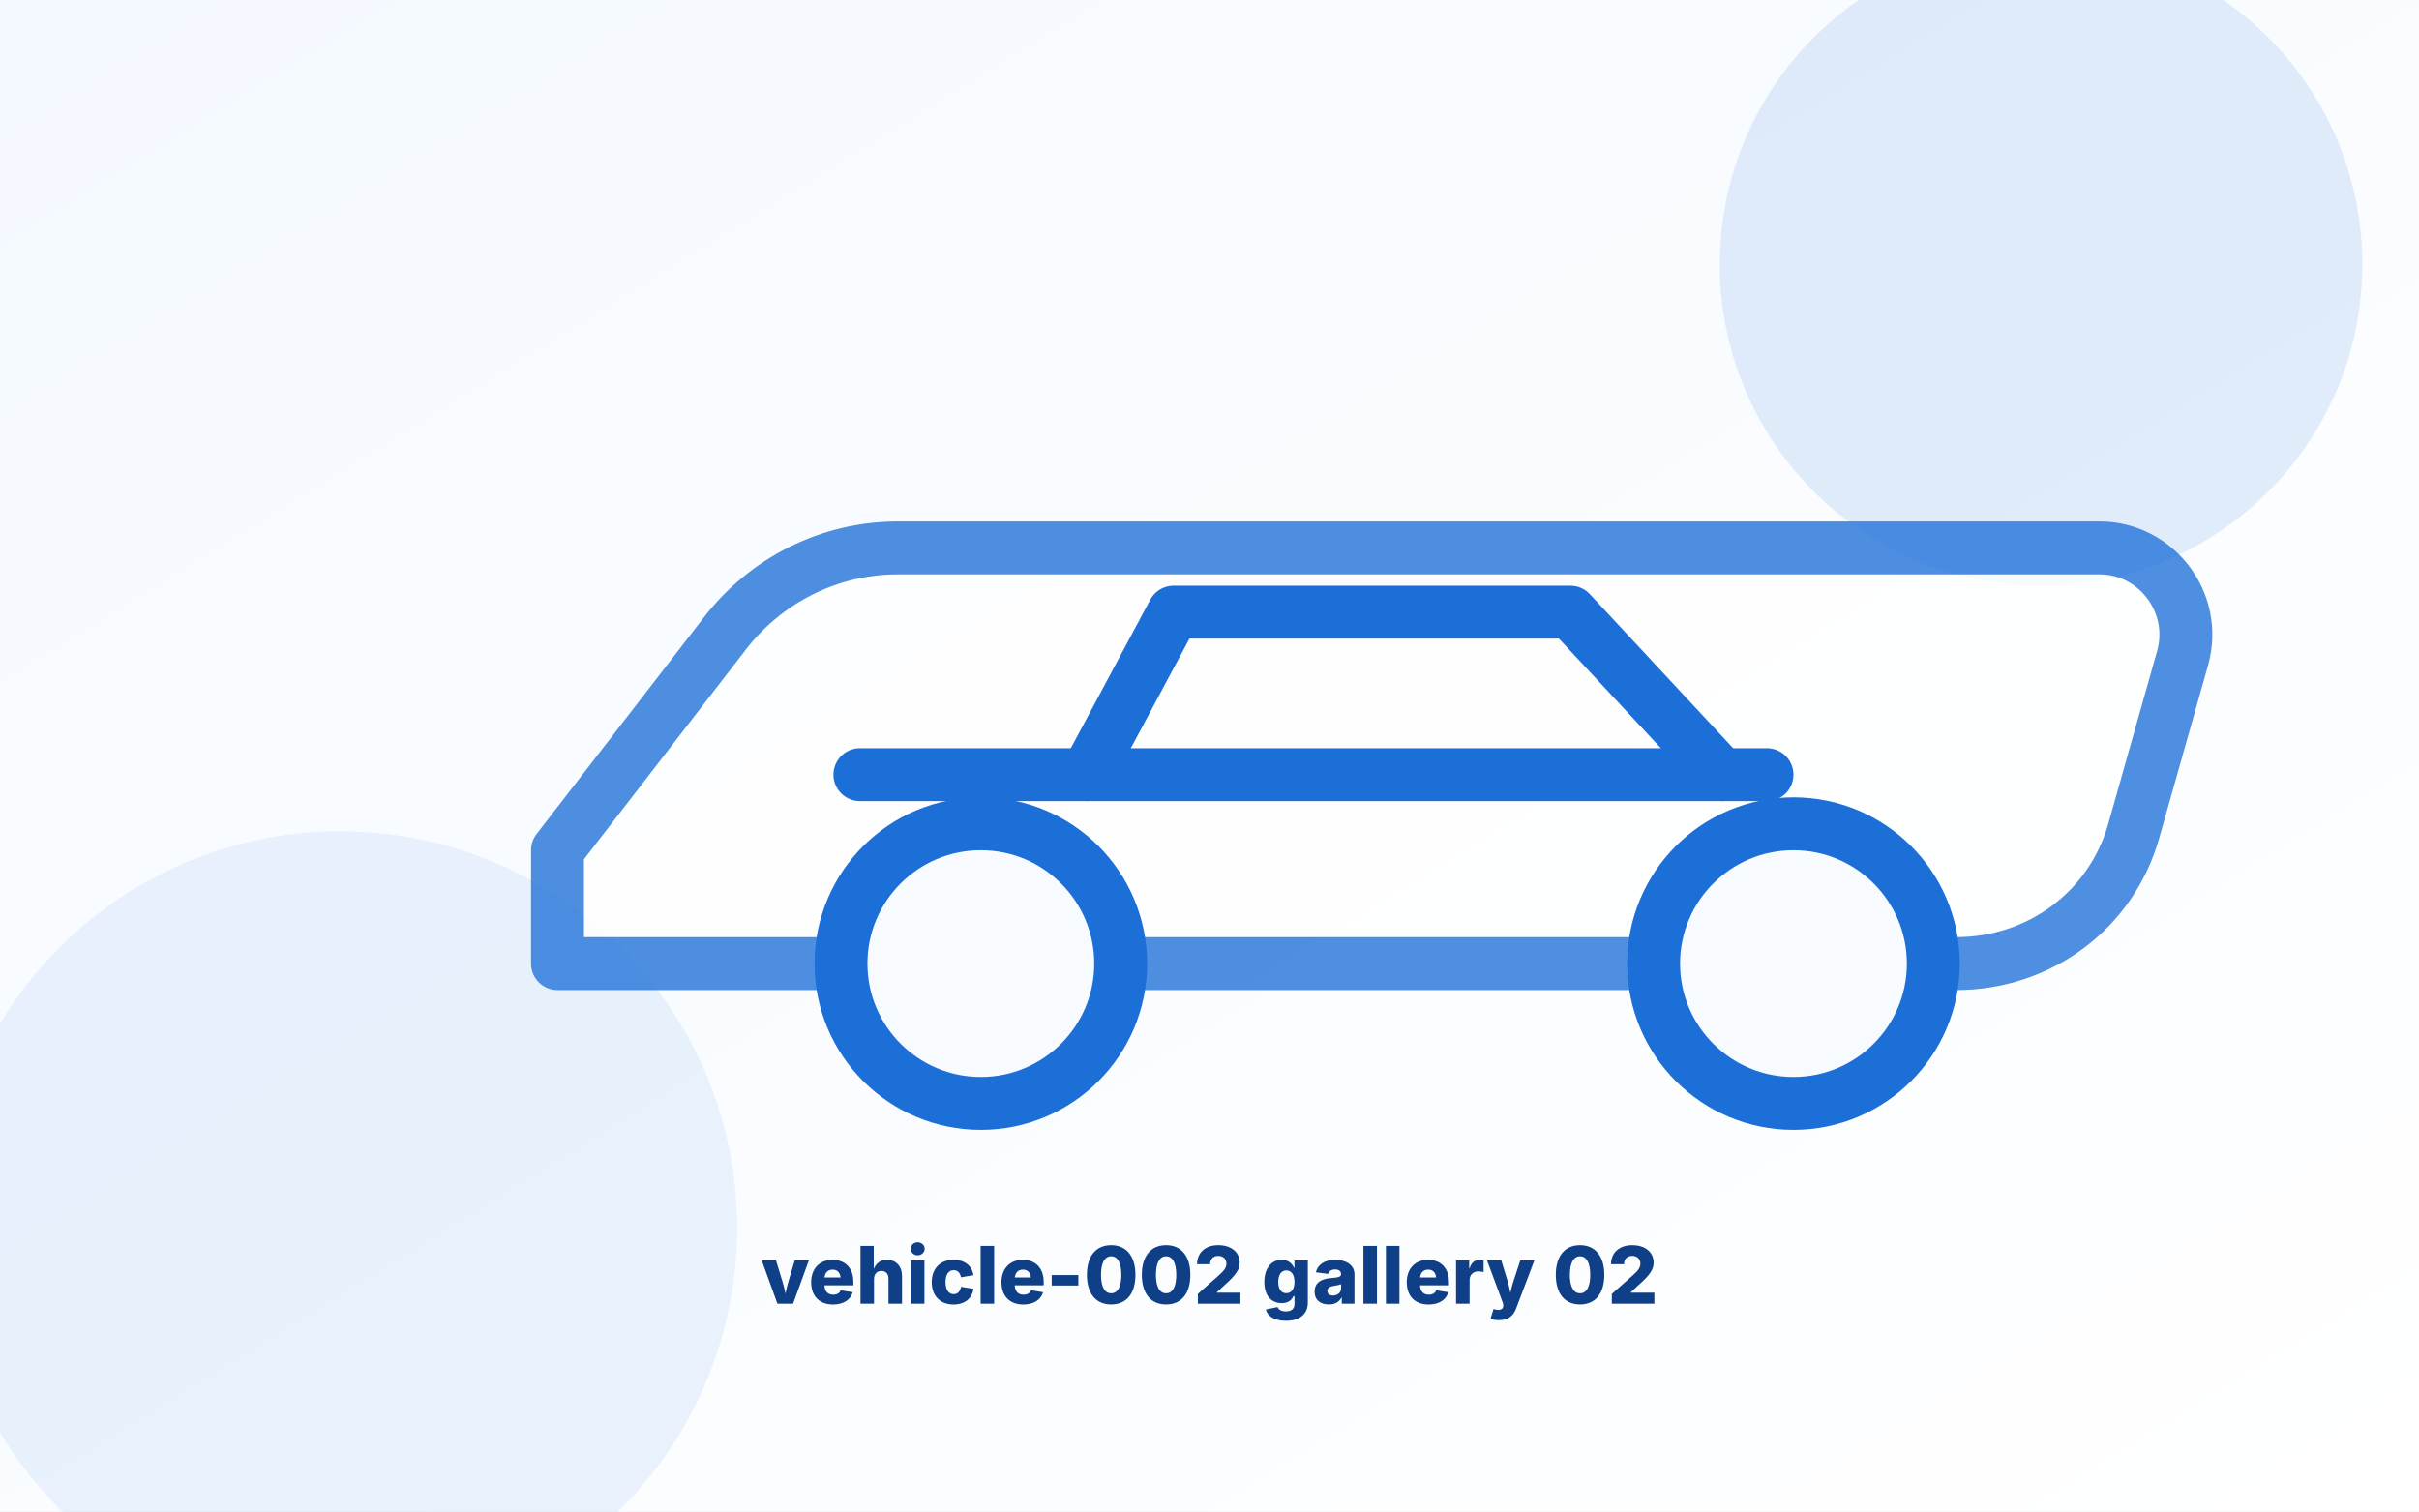
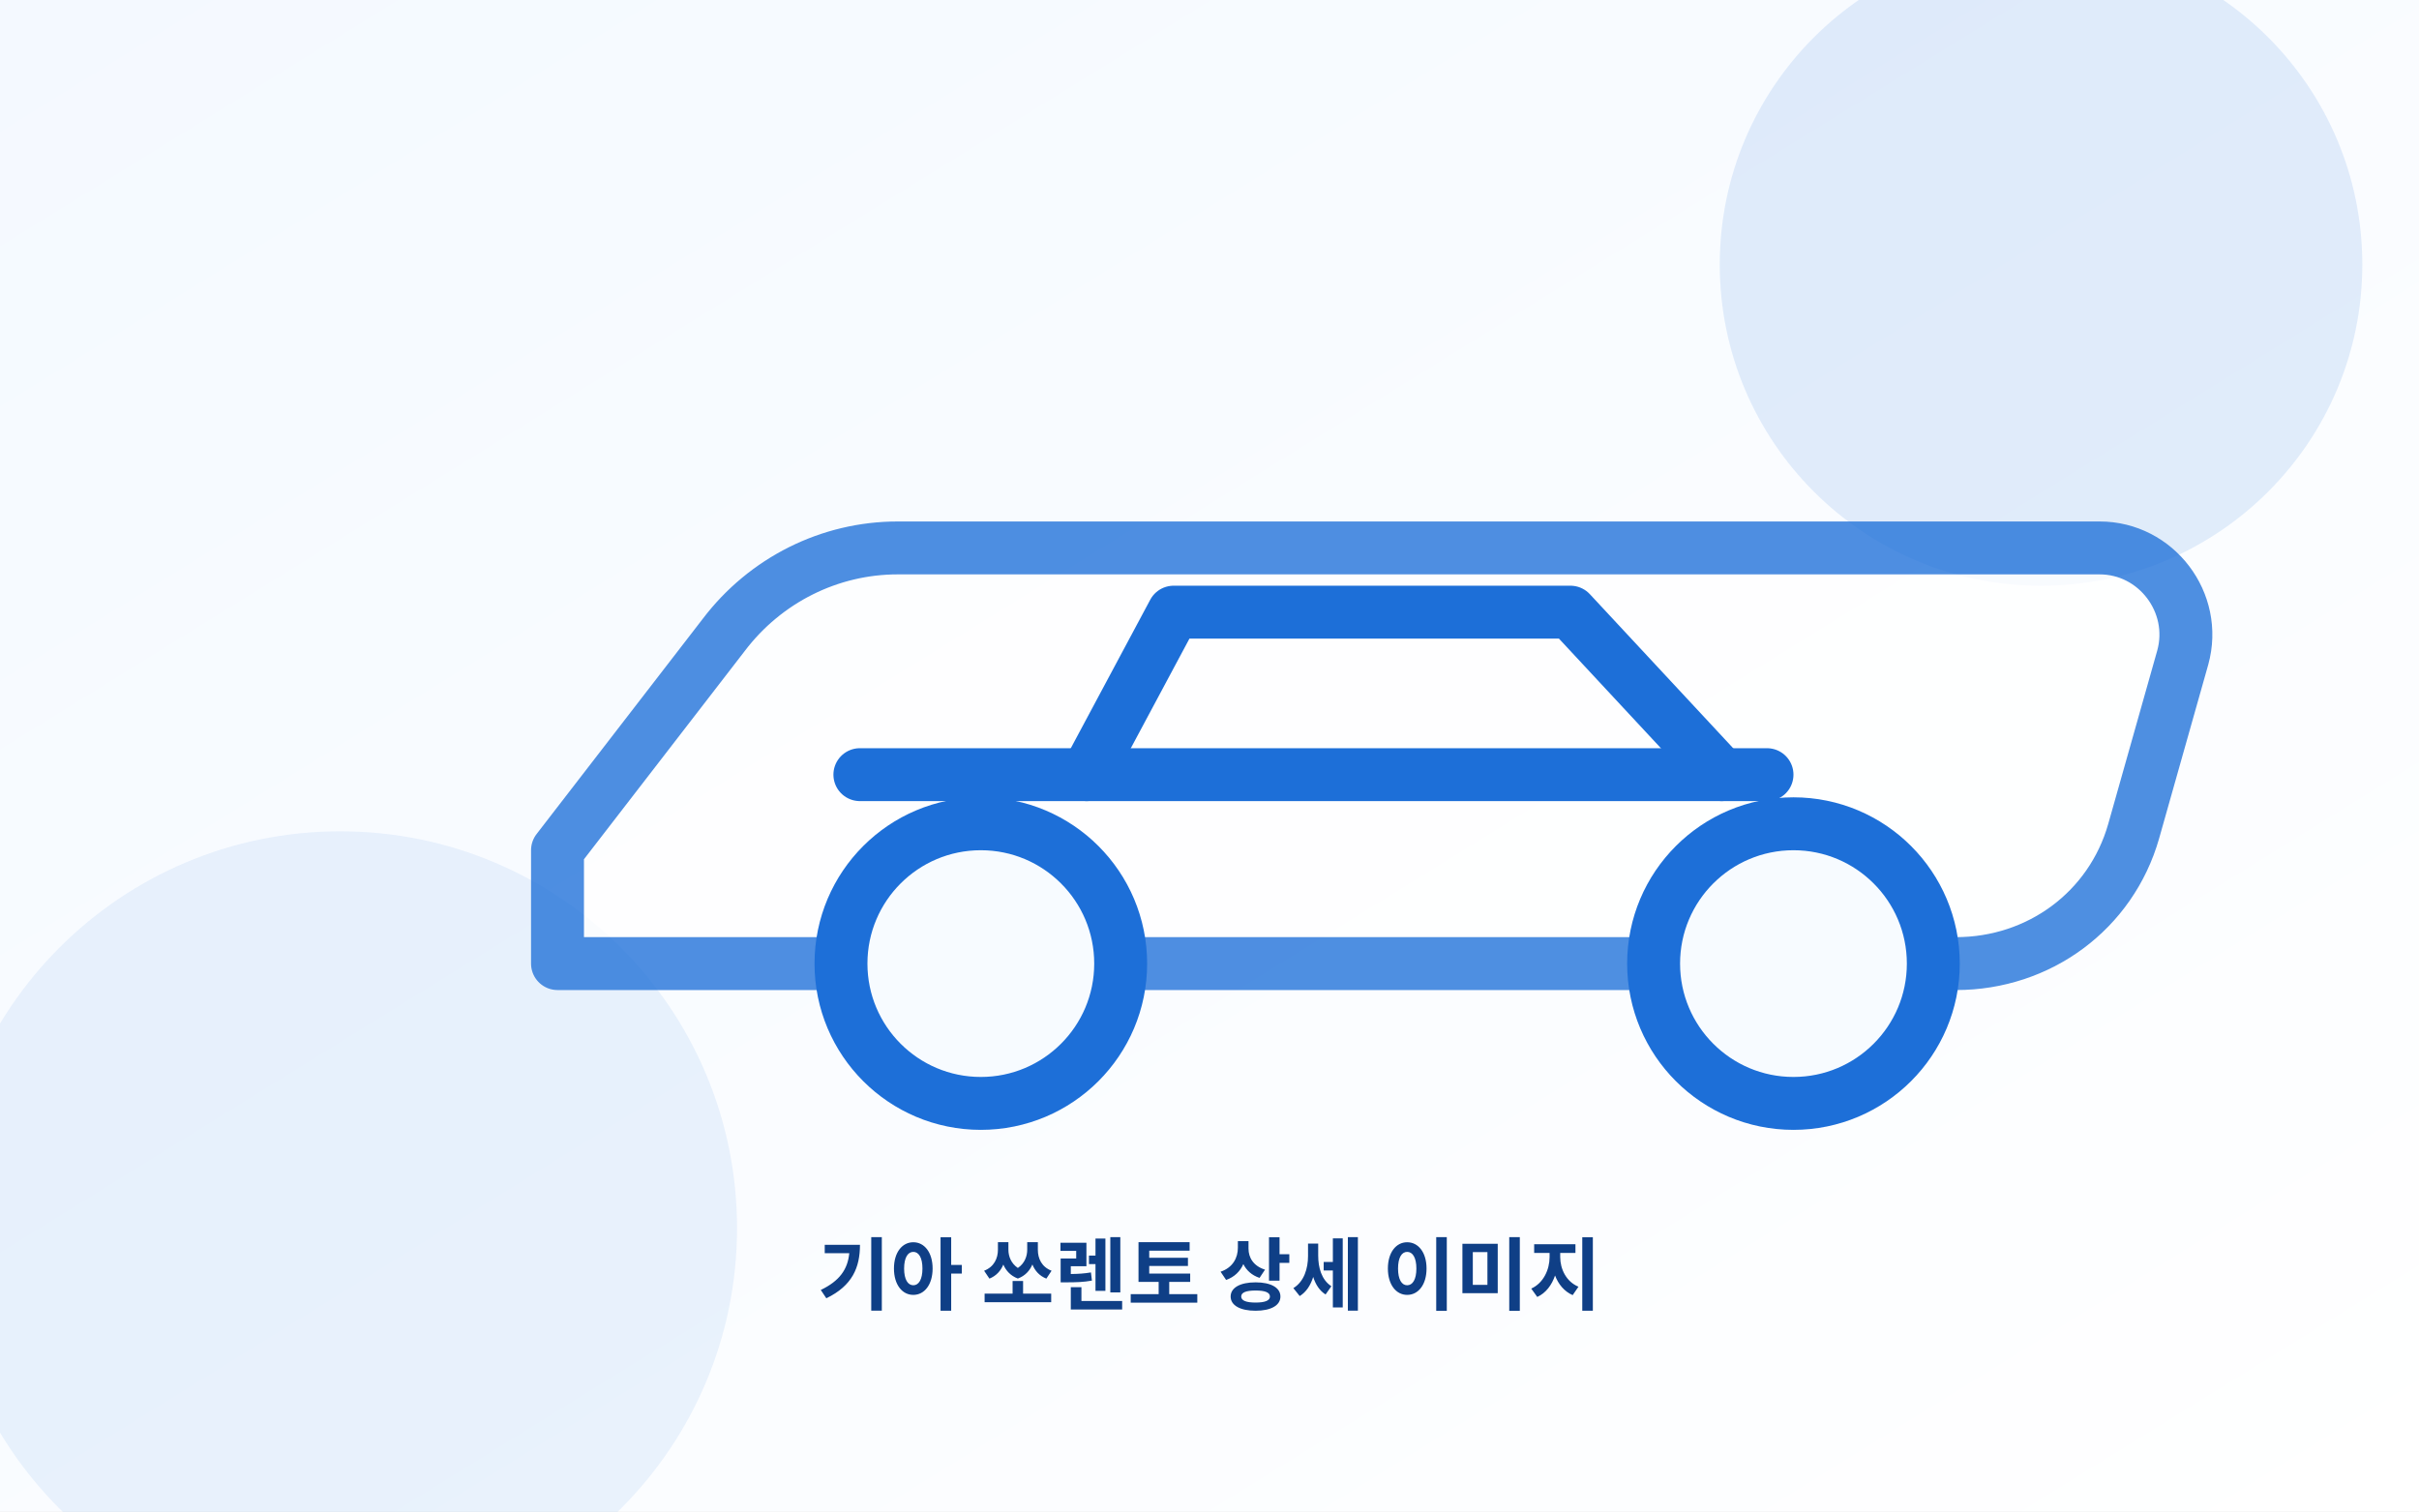
- <svg xmlns="http://www.w3.org/2000/svg" viewBox="0 0 1280 800" role="img" aria-label="vehicle-002 gallery 02">
+ <svg xmlns="http://www.w3.org/2000/svg" viewBox="0 0 1280 800" role="img" aria-label="기아 쏘렌토 상세 이미지">
  <defs>
    <linearGradient id="bg" x1="0" y1="0" x2="1" y2="1">
      <stop offset="0" stop-color="#f4f9ff" />
      <stop offset="1" stop-color="#ffffff" />
    </linearGradient>
  </defs>
  <rect width="1280" height="800" fill="url(#bg)" />
  <circle cx="1080" cy="140" r="170" fill="#1d6fd8" opacity="0.12" />
  <circle cx="180" cy="650" r="210" fill="#1d6fd8" opacity="0.08" />
  <g transform="translate(215 300)" fill="none" stroke="#1d6fd8" stroke-width="28" stroke-linecap="round" stroke-linejoin="round">
    <path d="M80 210h740c44 0 82-28 94-70l26-92c8-29-14-58-44-58H260c-36 0-70 17-92 46L80 150z" fill="#ffffff" opacity="0.78" />
    <path d="M230 210a74 74 0 1 0 148 0a74 74 0 0 0-148 0" fill="#f7fbff" />
    <path d="M660 210a74 74 0 1 0 148 0a74 74 0 0 0-148 0" fill="#f7fbff" />
    <path d="M240 110h480" />
    <path d="M360 110l46-86h210l80 86" />
  </g>
-   <text x="640" y="690" text-anchor="middle" font-family="Inter, Arial, sans-serif" font-size="42" font-weight="800" fill="#0f3f86">vehicle-002 gallery 02</text>
+   <text x="640" y="690" text-anchor="middle" font-family="Pretendard, Arial, sans-serif" font-size="42" font-weight="800" fill="#0f3f86">기아 쏘렌토 상세 이미지</text>
</svg>
